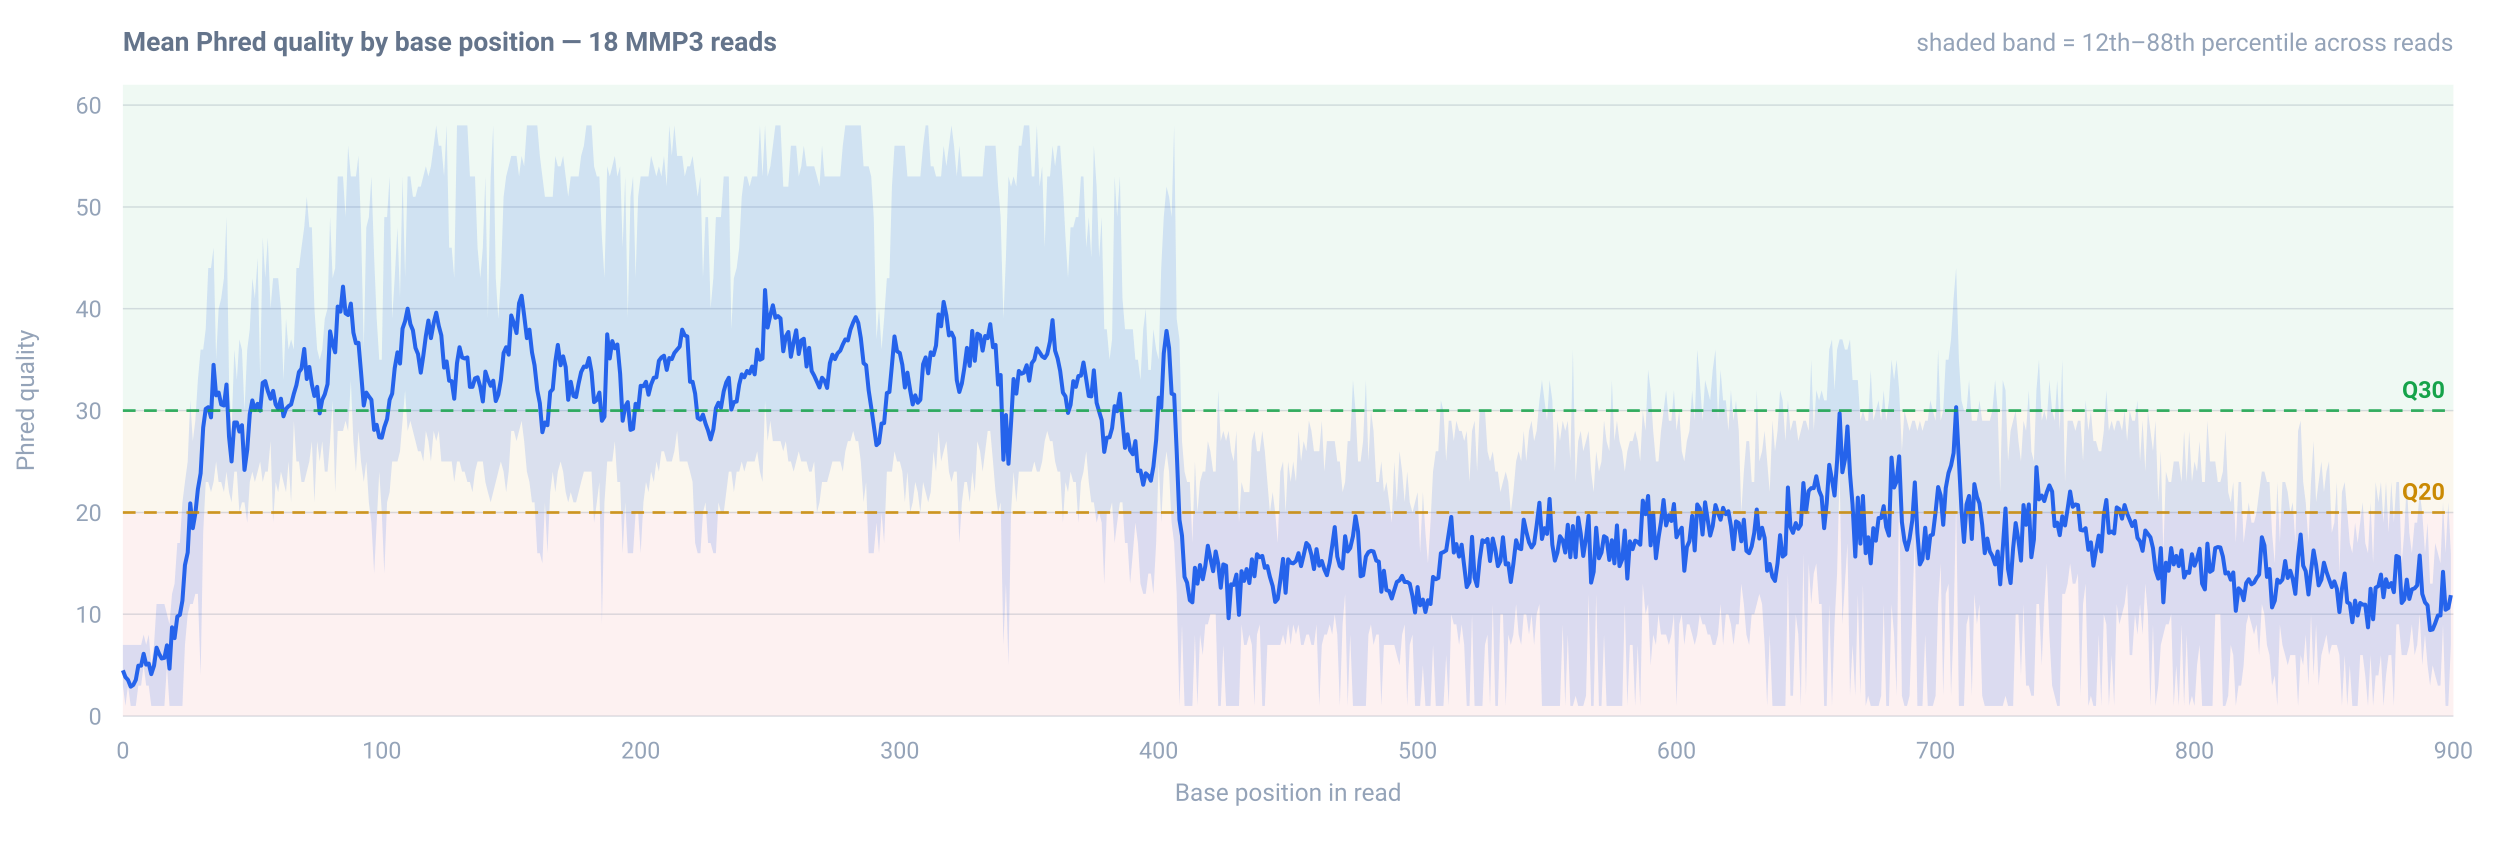
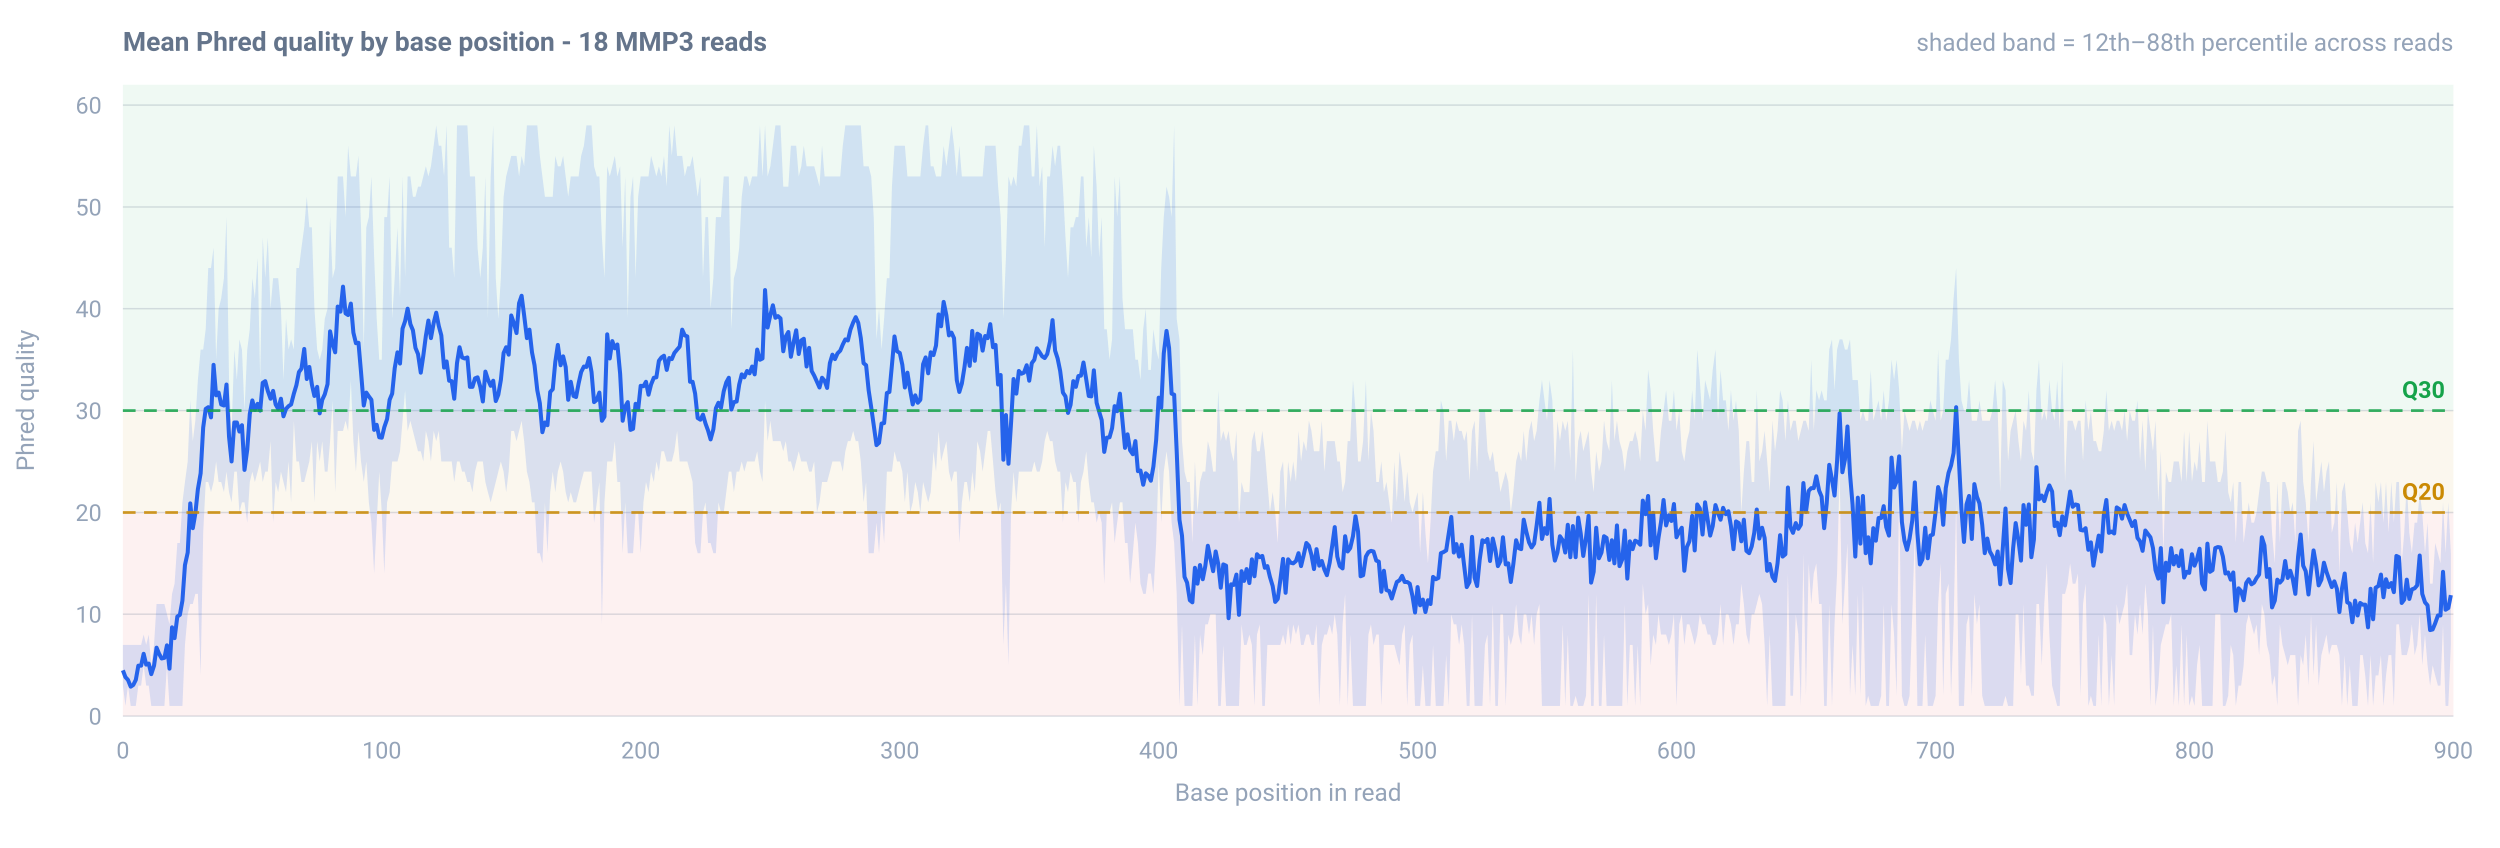
<svg xmlns="http://www.w3.org/2000/svg" viewBox="0 0 1180 400" role="img" aria-labelledby="qcTitle qcDesc" font-family="ui-sans-serif,system-ui,-apple-system,Segoe UI,Roboto,sans-serif">
  <rect x="58" y="40.0" width="1100" height="153.8" fill="#16a34a" opacity="0.07" />
  <rect x="58" y="193.8" width="1100" height="48.1" fill="#ca8a04" opacity="0.07" />
  <rect x="58" y="241.9" width="1100" height="96.1" fill="#dc2626" opacity="0.07" />
  <line x1="58" y1="338.0" x2="1158" y2="338.0" stroke="#64748b" stroke-width="0.7" opacity="0.22" />
  <text x="48" y="342.0" text-anchor="end" font-size="11" fill="#94a3b8">0</text>
  <line x1="58" y1="289.9" x2="1158" y2="289.9" stroke="#64748b" stroke-width="0.7" opacity="0.22" />
  <text x="48" y="293.9" text-anchor="end" font-size="11" fill="#94a3b8">10</text>
  <line x1="58" y1="241.9" x2="1158" y2="241.9" stroke="#64748b" stroke-width="0.7" opacity="0.22" />
  <text x="48" y="245.9" text-anchor="end" font-size="11" fill="#94a3b8">20</text>
  <line x1="58" y1="193.8" x2="1158" y2="193.8" stroke="#64748b" stroke-width="0.7" opacity="0.22" />
  <text x="48" y="197.8" text-anchor="end" font-size="11" fill="#94a3b8">30</text>
  <line x1="58" y1="145.7" x2="1158" y2="145.7" stroke="#64748b" stroke-width="0.7" opacity="0.22" />
  <text x="48" y="149.7" text-anchor="end" font-size="11" fill="#94a3b8">40</text>
  <line x1="58" y1="97.7" x2="1158" y2="97.7" stroke="#64748b" stroke-width="0.7" opacity="0.22" />
  <text x="48" y="101.7" text-anchor="end" font-size="11" fill="#94a3b8">50</text>
  <line x1="58" y1="49.6" x2="1158" y2="49.6" stroke="#64748b" stroke-width="0.7" opacity="0.22" />
  <text x="48" y="53.6" text-anchor="end" font-size="11" fill="#94a3b8">60</text>
  <text x="58.0" y="358.0" text-anchor="middle" font-size="11" fill="#94a3b8">0</text>
  <text x="180.2" y="358.0" text-anchor="middle" font-size="11" fill="#94a3b8">100</text>
  <text x="302.4" y="358.0" text-anchor="middle" font-size="11" fill="#94a3b8">200</text>
  <text x="424.7" y="358.0" text-anchor="middle" font-size="11" fill="#94a3b8">300</text>
  <text x="546.9" y="358.0" text-anchor="middle" font-size="11" fill="#94a3b8">400</text>
  <text x="669.1" y="358.0" text-anchor="middle" font-size="11" fill="#94a3b8">500</text>
  <text x="791.3" y="358.0" text-anchor="middle" font-size="11" fill="#94a3b8">600</text>
  <text x="913.6" y="358.0" text-anchor="middle" font-size="11" fill="#94a3b8">700</text>
  <text x="1035.8" y="358.0" text-anchor="middle" font-size="11" fill="#94a3b8">800</text>
  <text x="1158.0" y="358.0" text-anchor="middle" font-size="11" fill="#94a3b8">900</text>
  <polygon points="58.0,304.4 59.2,304.4 60.4,304.4 61.7,304.4 62.9,304.4 64.1,304.4 65.3,304.4 66.6,304.4 67.8,299.5 69.0,304.4 70.2,299.5 71.4,314.0 72.7,304.4 73.9,285.1 75.1,285.1 76.3,285.1 77.6,285.1 78.8,289.9 80.0,294.7 81.2,280.3 82.4,275.5 83.7,256.3 84.9,256.3 86.1,237.1 87.3,227.5 88.6,217.8 89.8,189.0 91.0,208.2 92.2,198.6 93.4,179.4 94.7,165.0 95.9,165.0 97.1,155.4 98.3,126.5 99.6,126.5 100.8,116.9 102.0,169.8 103.2,145.7 104.4,140.9 105.7,131.3 106.9,102.5 108.1,179.4 109.3,203.4 110.6,165.0 111.8,179.4 113.0,160.2 114.2,165.0 115.4,193.8 116.7,165.0 117.9,155.4 119.1,131.3 120.3,140.9 121.6,121.7 122.8,179.4 124.0,112.1 125.2,131.3 126.4,112.1 127.7,145.7 128.9,131.3 130.1,131.3 131.3,131.3 132.6,145.7 133.8,179.4 135.0,150.5 136.2,165.0 137.4,160.2 138.7,165.0 139.9,126.5 141.1,126.5 142.3,116.9 143.6,107.3 144.8,92.9 146.0,107.3 147.2,107.3 148.4,145.7 149.7,165.0 150.9,169.8 152.1,165.0 153.3,150.5 154.6,145.7 155.8,102.5 157.0,131.3 158.2,126.5 159.4,83.3 160.7,83.3 161.9,83.3 163.1,102.5 164.3,68.8 165.6,83.3 166.8,83.3 168.0,83.3 169.2,73.6 170.4,107.3 171.7,165.0 172.9,107.3 174.1,102.5 175.3,83.3 176.6,121.7 177.8,150.5 179.0,169.8 180.2,169.8 181.4,102.5 182.7,102.5 183.9,83.3 185.1,150.5 186.3,131.3 187.6,107.3 188.8,140.9 190.0,83.3 191.2,131.3 192.4,83.3 193.7,83.3 194.9,92.9 196.1,92.9 197.3,88.1 198.6,88.1 199.8,83.3 201.0,78.5 202.2,83.3 203.4,78.5 204.7,68.8 205.9,59.2 207.1,68.8 208.3,68.8 209.6,83.3 210.8,59.2 212.0,116.9 213.2,116.9 214.4,131.3 215.7,59.2 216.9,59.2 218.1,59.2 219.3,59.2 220.6,59.2 221.8,83.3 223.0,83.3 224.2,83.3 225.4,116.9 226.7,131.3 227.9,116.9 229.1,83.3 230.3,150.5 231.6,83.3 232.8,59.2 234.0,131.3 235.2,150.5 236.4,131.3 237.7,92.9 238.9,83.3 240.1,78.5 241.3,73.6 242.6,73.6 243.8,73.6 245.0,83.3 246.2,73.6 247.4,78.5 248.7,59.2 249.9,59.2 251.1,59.2 252.3,59.2 253.6,59.2 254.8,73.6 256.0,83.3 257.2,92.9 258.4,92.9 259.7,92.9 260.9,92.9 262.1,73.6 263.3,78.5 264.6,78.5 265.8,73.6 267.0,83.3 268.2,92.9 269.4,83.3 270.7,83.3 271.9,83.3 273.1,83.3 274.3,73.6 275.6,68.8 276.8,59.2 278.0,59.2 279.2,59.2 280.4,78.5 281.7,83.3 282.9,83.3 284.1,112.1 285.3,131.3 286.6,78.5 287.8,83.3 289.0,78.5 290.2,73.6 291.4,83.3 292.7,78.5 293.9,116.9 295.1,83.3 296.3,150.5 297.6,92.9 298.8,83.3 300.0,131.3 301.2,92.9 302.4,83.3 303.7,83.3 304.9,83.3 306.1,83.3 307.3,73.6 308.6,78.5 309.8,83.3 311.0,78.5 312.2,83.3 313.4,73.6 314.7,88.1 315.9,59.2 317.1,73.6 318.3,59.2 319.6,73.6 320.8,73.6 322.0,73.6 323.2,83.3 324.4,78.5 325.7,78.5 326.9,73.6 328.1,83.3 329.3,92.9 330.6,83.3 331.8,131.3 333.0,102.5 334.2,102.5 335.4,145.7 336.7,131.3 337.9,102.5 339.1,102.5 340.3,102.5 341.6,83.3 342.8,83.3 344.0,83.3 345.2,155.4 346.4,131.3 347.7,126.5 348.9,116.9 350.1,92.9 351.3,83.3 352.6,83.3 353.8,88.1 355.0,83.3 356.2,83.3 357.4,83.3 358.7,59.2 359.9,83.3 361.1,59.2 362.3,83.3 363.6,78.5 364.8,68.8 366.0,59.2 367.2,59.2 368.4,59.2 369.7,88.1 370.9,88.1 372.1,88.1 373.3,68.8 374.6,68.8 375.8,68.8 377.0,83.3 378.2,78.5 379.4,68.8 380.7,78.5 381.9,78.5 383.1,78.5 384.3,78.5 385.6,83.3 386.8,88.1 388.0,68.8 389.2,83.3 390.4,83.3 391.7,83.3 392.9,83.3 394.1,83.3 395.3,83.3 396.6,83.3 397.8,68.8 399.0,59.2 400.2,59.2 401.4,59.2 402.7,59.2 403.9,59.2 405.1,59.2 406.3,59.2 407.6,78.5 408.8,78.5 410.0,78.5 411.2,83.3 412.4,102.5 413.7,160.2 414.9,145.7 416.1,165.0 417.3,150.5 418.6,131.3 419.8,131.3 421.0,88.1 422.2,68.8 423.4,68.8 424.7,68.8 425.9,68.8 427.1,68.8 428.3,83.3 429.6,83.3 430.8,83.3 432.0,83.3 433.2,83.3 434.4,83.3 435.7,68.8 436.9,59.2 438.1,59.2 439.3,78.5 440.6,78.5 441.8,83.3 443.0,83.3 444.2,83.3 445.4,68.8 446.7,78.5 447.9,68.8 449.1,59.2 450.3,68.8 451.6,83.3 452.8,68.8 454.0,83.3 455.2,83.3 456.4,83.3 457.7,83.3 458.9,83.3 460.1,83.3 461.3,83.3 462.6,83.3 463.8,83.3 465.0,68.8 466.2,68.8 467.4,68.8 468.7,68.8 469.9,68.8 471.1,88.1 472.3,102.5 473.6,150.5 474.8,121.7 476.0,83.3 477.2,88.1 478.4,83.3 479.7,88.1 480.9,68.8 482.1,68.8 483.3,59.2 484.6,59.2 485.8,59.2 487.0,83.3 488.2,83.3 489.4,59.2 490.7,88.1 491.9,78.5 493.1,116.9 494.3,83.3 495.6,83.3 496.8,68.8 498.0,78.5 499.2,68.8 500.4,68.8 501.7,88.1 502.9,112.1 504.1,131.3 505.3,107.3 506.6,107.3 507.8,102.5 509.0,102.5 510.2,83.3 511.4,83.3 512.7,116.9 513.9,102.5 515.1,121.7 516.3,68.8 517.6,88.1 518.8,121.7 520.0,102.5 521.2,155.4 522.4,155.4 523.7,169.8 524.9,160.2 526.1,83.3 527.3,102.5 528.6,83.3 529.8,140.9 531.0,155.4 532.2,155.4 533.4,155.4 534.7,155.4 535.9,169.8 537.1,169.8 538.3,179.4 539.6,155.4 540.8,145.7 542.0,174.6 543.2,174.6 544.4,155.4 545.7,165.0 546.9,169.8 548.1,126.5 549.3,102.5 550.6,88.1 551.8,92.9 553.0,102.5 554.2,59.2 555.4,150.5 556.7,160.2 557.9,208.2 559.1,222.6 560.3,227.5 561.6,227.5 562.8,256.3 564.0,217.8 565.2,241.9 566.4,227.5 567.7,222.6 568.9,222.6 570.1,208.2 571.3,213.0 572.6,222.6 573.8,222.6 575.0,184.2 576.2,208.2 577.4,203.4 578.7,208.2 579.9,203.4 581.1,213.0 582.3,217.8 583.6,203.4 584.8,246.7 586.0,227.5 587.2,232.3 588.4,232.3 589.7,232.3 590.9,208.2 592.1,203.4 593.3,213.0 594.6,213.0 595.8,203.4 597.0,213.0 598.2,227.5 599.4,241.9 600.7,232.3 601.9,241.9 603.1,256.3 604.3,222.6 605.6,217.8 606.8,241.9 608.0,217.8 609.2,227.5 610.4,217.8 611.7,227.5 612.9,203.4 614.1,217.8 615.3,208.2 616.6,213.0 617.8,198.6 619.0,203.4 620.2,213.0 621.4,213.0 622.7,213.0 623.9,198.6 625.1,222.6 626.3,208.2 627.6,208.2 628.8,208.2 630.0,208.2 631.2,217.8 632.4,217.8 633.7,232.3 634.9,227.5 636.1,208.2 637.3,208.2 638.6,179.4 639.8,193.8 641.0,217.8 642.2,217.8 643.4,208.2 644.7,179.4 645.9,217.8 647.1,193.8 648.3,203.4 649.6,227.5 650.8,227.5 652.0,217.8 653.2,232.3 654.4,227.5 655.7,237.1 656.9,246.7 658.1,217.8 659.3,237.1 660.6,213.0 661.8,222.6 663.0,237.1 664.2,222.6 665.4,237.1 666.7,241.9 667.9,237.1 669.1,232.3 670.3,261.1 671.6,232.3 672.8,251.5 674.0,265.9 675.2,246.7 676.4,222.6 677.7,213.0 678.9,213.0 680.1,189.0 681.3,193.8 682.6,217.8 683.8,198.6 685.0,198.6 686.2,208.2 687.4,198.6 688.7,203.4 689.9,203.4 691.1,208.2 692.3,203.4 693.6,227.5 694.8,203.4 696.0,198.6 697.2,222.6 698.4,193.8 699.7,193.8 700.9,193.8 702.1,213.0 703.3,217.8 704.6,213.0 705.8,222.6 707.0,222.6 708.2,232.3 709.4,227.5 710.7,222.6 711.9,227.5 713.1,241.9 714.3,232.3 715.6,217.8 716.8,213.0 718.0,217.8 719.2,203.4 720.4,217.8 721.7,203.4 722.9,198.6 724.1,208.2 725.3,203.4 726.6,189.0 727.8,179.4 729.0,189.0 730.2,198.6 731.4,179.4 732.7,189.0 733.9,222.6 735.1,198.6 736.3,208.2 737.6,198.6 738.8,203.4 740.0,198.6 741.2,217.8 742.4,165.0 743.7,227.5 744.9,208.2 746.1,203.4 747.3,213.0 748.6,208.2 749.8,203.4 751.0,222.6 752.2,232.3 753.4,213.0 754.7,222.6 755.9,217.8 757.1,198.6 758.3,208.2 759.6,213.0 760.8,179.4 762.0,208.2 763.2,198.6 764.4,208.2 765.7,213.0 766.9,222.6 768.1,213.0 769.3,208.2 770.6,208.2 771.8,203.4 773.0,208.2 774.2,217.8 775.4,193.8 776.7,203.4 777.9,174.6 779.1,184.2 780.3,203.4 781.6,217.8 782.8,217.8 784.0,203.4 785.2,193.8 786.4,184.2 787.7,198.6 788.9,198.6 790.1,184.2 791.3,203.4 792.6,193.8 793.8,213.0 795.0,217.8 796.2,208.2 797.4,203.4 798.7,184.2 799.9,198.6 801.1,165.0 802.3,179.4 803.6,198.6 804.8,179.4 806.0,184.2 807.2,189.0 808.4,174.6 809.7,165.0 810.9,198.6 812.1,174.6 813.3,189.0 814.6,189.0 815.8,203.4 817.0,184.2 818.2,198.6 819.4,189.0 820.7,203.4 821.9,241.9 823.1,222.6 824.3,208.2 825.6,208.2 826.8,227.5 828.0,227.5 829.2,184.2 830.4,217.8 831.7,213.0 832.9,203.4 834.1,217.8 835.3,232.3 836.6,198.6 837.8,213.0 839.0,203.4 840.2,184.2 841.4,189.0 842.7,208.2 843.9,189.0 845.1,203.4 846.3,198.6 847.6,198.6 848.8,208.2 850.0,203.4 851.2,198.6 852.4,198.6 853.7,203.4 854.9,169.8 856.1,203.4 857.3,184.2 858.6,189.0 859.8,184.2 861.0,189.0 862.2,189.0 863.4,165.0 864.7,160.2 865.9,184.2 867.1,165.0 868.3,160.2 869.6,160.2 870.8,165.0 872.0,165.0 873.2,160.2 874.4,179.4 875.7,179.4 876.9,179.4 878.1,198.6 879.3,193.8 880.6,198.6 881.8,198.6 883.0,174.6 884.2,198.6 885.4,193.8 886.7,189.0 887.9,198.6 889.1,184.2 890.3,198.6 891.6,189.0 892.8,169.8 894.0,179.4 895.2,169.8 896.4,184.2 897.7,213.0 898.9,193.8 900.1,198.6 901.3,203.4 902.6,198.6 903.8,198.6 905.0,203.4 906.2,198.6 907.4,203.4 908.7,198.6 909.9,198.6 911.1,189.0 912.3,193.8 913.6,198.6 914.8,165.0 916.0,198.6 917.2,193.8 918.4,169.8 919.7,169.8 920.9,160.2 922.1,140.9 923.3,126.5 924.6,169.8 925.8,189.0 927.0,193.8 928.2,193.8 929.4,179.4 930.7,198.6 931.9,198.6 933.1,198.6 934.3,189.0 935.6,198.6 936.8,198.6 938.0,198.6 939.2,198.6 940.4,193.8 941.7,179.4 942.9,193.8 944.1,232.3 945.3,179.4 946.6,184.2 947.8,217.8 949.0,203.4 950.2,198.6 951.4,193.8 952.7,208.2 953.9,217.8 955.1,198.6 956.3,203.4 957.6,184.2 958.8,213.0 960.0,217.8 961.2,184.2 962.4,169.8 963.7,198.6 964.9,193.8 966.1,198.6 967.3,179.4 968.6,193.8 969.8,198.6 971.0,179.4 972.2,203.4 973.4,169.8 974.7,227.5 975.9,198.6 977.1,198.6 978.3,198.6 979.6,203.4 980.8,198.6 982.0,198.6 983.2,217.8 984.4,189.0 985.7,203.4 986.9,193.8 988.1,208.2 989.3,208.2 990.6,213.0 991.8,213.0 993.0,203.4 994.2,184.2 995.4,203.4 996.7,198.6 997.9,203.4 999.1,198.6 1000.3,198.6 1001.6,203.4 1002.8,193.8 1004.0,208.2 1005.2,193.8 1006.4,198.6 1007.7,198.6 1008.9,189.0 1010.1,217.8 1011.3,198.6 1012.6,222.6 1013.8,193.8 1015.0,203.4 1016.2,213.0 1017.4,198.6 1018.7,237.1 1019.9,213.0 1021.1,261.1 1022.3,222.6 1023.6,227.5 1024.8,227.5 1026.0,217.8 1027.2,217.8 1028.4,217.8 1029.7,227.5 1030.9,203.4 1032.1,227.5 1033.3,203.4 1034.6,227.5 1035.8,217.8 1037.0,222.6 1038.2,208.2 1039.4,227.5 1040.7,227.5 1041.9,198.6 1043.1,217.8 1044.3,217.8 1045.6,217.8 1046.8,227.5 1048.0,227.5 1049.2,222.6 1050.4,203.4 1051.7,232.3 1052.9,237.1 1054.1,227.5 1055.3,256.3 1056.6,227.5 1057.8,227.5 1059.0,256.3 1060.2,246.7 1061.4,237.1 1062.7,246.7 1063.9,246.7 1065.1,241.9 1066.3,232.3 1067.6,222.6 1068.8,222.6 1070.0,227.5 1071.2,227.5 1072.4,251.5 1073.7,265.9 1074.9,227.5 1076.1,256.3 1077.3,227.5 1078.6,227.5 1079.8,232.3 1081.0,241.9 1082.2,237.1 1083.4,256.3 1084.7,203.4 1085.9,198.6 1087.1,227.5 1088.3,237.1 1089.6,256.3 1090.8,227.5 1092.0,208.2 1093.2,237.1 1094.4,227.5 1095.7,217.8 1096.9,232.3 1098.1,222.6 1099.3,217.8 1100.6,251.5 1101.8,246.7 1103.0,227.5 1104.2,270.7 1105.4,232.3 1106.7,227.5 1107.9,241.9 1109.1,256.3 1110.3,261.1 1111.6,246.7 1112.8,256.3 1114.0,246.7 1115.2,237.1 1116.4,256.3 1117.7,261.1 1118.9,237.1 1120.1,265.9 1121.3,227.5 1122.6,237.1 1123.8,227.5 1125.0,246.7 1126.2,227.5 1127.4,251.5 1128.7,227.5 1129.9,246.7 1131.1,227.5 1132.3,227.5 1133.6,265.9 1134.8,251.5 1136.0,227.5 1137.2,251.5 1138.4,261.1 1139.7,246.7 1140.9,246.7 1142.1,232.3 1143.3,241.9 1144.6,261.1 1145.8,246.7 1147.0,275.5 1148.2,275.5 1149.4,256.3 1150.7,261.1 1151.9,265.9 1153.1,237.1 1154.3,261.1 1155.6,237.1 1156.8,261.1 1156.8,304.4 1155.6,333.2 1154.3,333.2 1153.1,294.7 1151.9,323.6 1150.7,323.6 1149.4,318.8 1148.2,314.0 1147.0,323.6 1145.8,314.0 1144.6,299.5 1143.3,314.0 1142.1,289.9 1140.9,304.4 1139.7,309.2 1138.4,294.7 1137.2,304.4 1136.0,309.2 1134.8,309.2 1133.6,309.2 1132.3,294.7 1131.1,294.7 1129.9,333.2 1128.7,309.2 1127.4,309.2 1126.2,318.8 1125.0,333.2 1123.8,309.2 1122.6,318.8 1121.3,318.8 1120.1,333.2 1118.9,309.2 1117.7,333.2 1116.4,318.8 1115.2,309.2 1114.0,309.2 1112.8,333.2 1111.6,333.2 1110.3,333.2 1109.1,314.0 1107.9,333.2 1106.7,309.2 1105.4,333.2 1104.2,309.2 1103.0,304.4 1101.8,304.4 1100.6,304.4 1099.3,309.2 1098.1,299.5 1096.9,304.4 1095.7,309.2 1094.4,323.6 1093.2,294.7 1092.0,318.8 1090.8,289.9 1089.6,323.6 1088.3,299.5 1087.1,314.0 1085.9,309.2 1084.7,333.2 1083.4,309.2 1082.2,309.2 1081.0,309.2 1079.8,314.0 1078.6,309.2 1077.3,304.4 1076.1,294.7 1074.9,333.2 1073.7,318.8 1072.4,323.6 1071.2,309.2 1070.0,304.4 1068.8,289.9 1067.6,285.1 1066.3,309.2 1065.1,294.7 1063.9,299.5 1062.7,294.7 1061.4,289.9 1060.2,294.7 1059.0,314.0 1057.8,323.6 1056.6,323.6 1055.3,333.2 1054.1,309.2 1052.9,304.4 1051.7,328.4 1050.4,333.2 1049.2,333.2 1048.0,289.9 1046.8,289.9 1045.6,289.9 1044.3,333.2 1043.1,333.2 1041.9,333.2 1040.7,333.2 1039.4,333.2 1038.2,304.4 1037.0,314.0 1035.8,333.2 1034.6,328.4 1033.3,333.2 1032.1,299.5 1030.9,333.2 1029.7,294.7 1028.4,333.2 1027.2,314.0 1026.0,333.2 1024.8,289.9 1023.6,294.7 1022.3,294.7 1021.1,299.5 1019.9,304.4 1018.7,323.6 1017.4,333.2 1016.2,294.7 1015.0,333.2 1013.8,289.9 1012.6,275.5 1011.3,299.5 1010.1,285.1 1008.9,299.5 1007.7,289.9 1006.4,309.2 1005.2,309.2 1004.0,275.5 1002.8,285.1 1001.6,289.9 1000.3,294.7 999.1,285.1 997.9,333.2 996.7,309.2 995.4,333.2 994.2,294.7 993.0,289.9 991.8,333.2 990.6,299.5 989.3,333.2 988.1,333.2 986.9,328.4 985.7,333.2 984.4,275.5 983.2,285.1 982.0,328.4 980.8,270.7 979.6,275.5 978.3,275.5 977.1,265.9 975.9,275.5 974.7,280.3 973.4,280.3 972.2,333.2 971.0,333.2 969.8,328.4 968.6,323.6 967.3,299.5 966.1,265.9 964.9,285.1 963.7,314.0 962.4,285.1 961.2,285.1 960.0,328.4 958.8,328.4 957.6,323.6 956.3,323.6 955.1,285.1 953.9,318.8 952.7,289.9 951.4,289.9 950.2,333.2 949.0,333.2 947.8,333.2 946.6,328.4 945.3,333.2 944.1,333.2 942.9,333.2 941.7,333.2 940.4,333.2 939.2,333.2 938.0,333.2 936.8,333.2 935.6,328.4 934.3,285.1 933.1,294.7 931.9,280.3 930.7,328.4 929.4,289.9 928.2,294.7 927.0,333.2 925.8,333.2 924.6,333.2 923.3,237.1 922.1,294.7 920.9,328.4 919.7,275.5 918.4,280.3 917.2,328.4 916.0,265.9 914.8,285.1 913.6,328.4 912.3,333.2 911.1,333.2 909.9,333.2 908.7,299.5 907.4,333.2 906.2,333.2 905.0,333.2 903.8,251.5 902.6,289.9 901.3,328.4 900.1,333.2 898.9,333.2 897.7,328.4 896.4,227.5 895.2,328.4 894.0,299.5 892.8,285.1 891.6,333.2 890.3,333.2 889.1,285.1 887.9,328.4 886.7,333.2 885.4,333.2 884.2,333.2 883.0,333.2 881.8,328.4 880.6,333.2 879.3,275.5 878.1,328.4 876.9,280.3 875.7,328.4 874.4,304.4 873.2,328.4 872.0,256.3 870.8,275.5 869.6,294.7 868.3,222.6 867.1,270.7 865.9,294.7 864.7,333.2 863.4,285.1 862.2,333.2 861.0,333.2 859.8,285.1 858.6,285.1 857.3,265.9 856.1,270.7 854.9,285.1 853.7,265.9 852.4,328.4 851.2,261.1 850.0,333.2 848.8,299.5 847.6,289.9 846.3,328.4 845.1,328.4 843.9,270.7 842.7,333.2 841.4,333.2 840.2,333.2 839.0,333.2 837.8,333.2 836.6,333.2 835.3,299.5 834.1,333.2 832.9,304.4 831.7,285.1 830.4,280.3 829.2,285.1 828.0,289.9 826.8,289.9 825.6,304.4 824.3,299.5 823.1,285.1 821.9,275.5 820.7,294.7 819.4,294.7 818.2,304.4 817.0,294.7 815.8,289.9 814.6,289.9 813.3,304.4 812.1,285.1 810.9,299.5 809.7,304.4 808.4,304.4 807.2,299.5 806.0,299.5 804.8,294.7 803.6,294.7 802.3,289.9 801.1,299.5 799.9,304.4 798.7,299.5 797.4,294.7 796.2,294.7 795.0,304.4 793.8,289.9 792.6,294.7 791.3,333.2 790.1,289.9 788.9,299.5 787.7,304.4 786.4,299.5 785.2,299.5 784.0,299.5 782.8,289.9 781.6,304.4 780.3,299.5 779.1,314.0 777.9,285.1 776.7,289.9 775.4,275.5 774.2,333.2 773.0,304.4 771.8,333.2 770.6,304.4 769.3,304.4 768.1,333.2 766.9,285.1 765.7,333.2 764.4,333.2 763.2,333.2 762.0,333.2 760.8,333.2 759.6,333.2 758.3,333.2 757.1,299.5 755.9,333.2 754.7,333.2 753.4,280.3 752.2,333.2 751.0,333.2 749.8,280.3 748.6,328.4 747.3,333.2 746.1,333.2 744.9,333.2 743.7,328.4 742.4,333.2 741.2,333.2 740.0,299.5 738.8,333.2 737.6,294.7 736.3,333.2 735.1,333.2 733.9,333.2 732.7,333.2 731.4,333.2 730.2,333.2 729.0,333.2 727.8,333.2 726.6,285.1 725.3,289.9 724.1,304.4 722.9,289.9 721.7,299.5 720.4,289.9 719.2,289.9 718.0,304.4 716.8,299.5 715.6,285.1 714.3,299.5 713.1,304.4 711.9,299.5 710.7,333.2 709.4,289.9 708.2,289.9 707.0,333.2 705.8,333.2 704.6,285.1 703.3,333.2 702.1,299.5 700.9,304.4 699.7,333.2 698.4,333.2 697.2,333.2 696.0,333.2 694.8,289.9 693.6,333.2 692.3,333.2 691.1,304.4 689.9,294.7 688.7,304.4 687.4,294.7 686.2,294.7 685.0,289.9 683.8,333.2 682.6,309.2 681.3,333.2 680.1,333.2 678.9,333.2 677.7,333.2 676.4,304.4 675.2,333.2 674.0,333.2 672.8,333.2 671.6,314.0 670.3,333.2 669.1,333.2 667.9,333.2 666.7,299.5 665.4,304.4 664.2,333.2 663.0,294.7 661.8,299.5 660.6,314.0 659.3,309.2 658.1,304.4 656.9,304.4 655.7,304.4 654.4,304.4 653.2,304.4 652.0,333.2 650.8,299.5 649.6,299.5 648.3,304.4 647.1,294.7 645.9,299.5 644.7,333.2 643.4,333.2 642.2,333.2 641.0,333.2 639.8,333.2 638.6,333.2 637.3,299.5 636.1,333.2 634.9,280.3 633.7,294.7 632.4,333.2 631.2,299.5 630.0,289.9 628.8,299.5 627.6,294.7 626.3,299.5 625.1,299.5 623.9,304.4 622.7,333.2 621.4,294.7 620.2,304.4 619.0,304.4 617.8,299.5 616.6,299.5 615.3,304.4 614.1,304.4 612.9,294.7 611.7,299.5 610.4,294.7 609.2,304.4 608.0,294.7 606.8,304.4 605.6,299.5 604.3,304.4 603.1,304.4 601.9,304.4 600.7,304.4 599.4,304.4 598.2,304.4 597.0,333.2 595.8,333.2 594.6,294.7 593.3,299.5 592.1,333.2 590.9,304.4 589.7,299.5 588.4,304.4 587.2,304.4 586.0,294.7 584.8,333.2 583.6,333.2 582.3,333.2 581.1,333.2 579.9,333.2 578.7,333.2 577.4,304.4 576.2,333.2 575.0,333.2 573.8,289.9 572.6,289.9 571.3,289.9 570.1,294.7 568.9,294.7 567.7,309.2 566.4,299.5 565.2,333.2 564.0,299.5 562.8,333.2 561.6,333.2 560.3,333.2 559.1,333.2 557.9,294.7 556.7,333.2 555.4,280.3 554.2,256.3 553.0,246.7 551.8,222.6 550.6,213.0 549.3,222.6 548.1,246.7 546.9,217.8 545.7,256.3 544.4,280.3 543.2,270.7 542.0,270.7 540.8,280.3 539.6,280.3 538.3,275.5 537.1,256.3 535.9,246.7 534.7,261.1 533.4,275.5 532.2,256.3 531.0,256.3 529.8,237.1 528.6,237.1 527.3,246.7 526.1,256.3 524.9,237.1 523.7,241.9 522.4,241.9 521.2,275.5 520.0,246.7 518.8,241.9 517.6,246.7 516.3,237.1 515.1,237.1 513.9,227.5 512.7,213.0 511.4,222.6 510.2,227.5 509.0,246.7 507.8,227.5 506.6,227.5 505.3,222.6 504.1,232.3 502.9,227.5 501.7,246.7 500.4,222.6 499.2,222.6 498.0,217.8 496.8,208.2 495.6,208.2 494.3,203.4 493.1,208.2 491.9,217.8 490.7,222.6 489.4,222.6 488.2,217.8 487.0,222.6 485.8,222.6 484.6,222.6 483.3,222.6 482.1,222.6 480.9,222.6 479.7,237.1 478.4,222.6 477.2,241.9 476.0,314.0 474.8,275.5 473.6,304.4 472.3,237.1 471.1,241.9 469.9,232.3 468.7,217.8 467.4,203.4 466.2,203.4 465.0,213.0 463.8,222.6 462.6,213.0 461.3,208.2 460.1,232.3 458.9,222.6 457.7,237.1 456.4,227.5 455.2,227.5 454.0,237.1 452.8,256.3 451.6,222.6 450.3,222.6 449.1,227.5 447.9,222.6 446.7,208.2 445.4,213.0 444.2,217.8 443.0,203.4 441.8,222.6 440.6,213.0 439.3,232.3 438.1,237.1 436.9,232.3 435.7,227.5 434.4,241.9 433.2,232.3 432.0,227.5 430.8,237.1 429.6,241.9 428.3,222.6 427.1,237.1 425.9,222.6 424.7,217.8 423.4,217.8 422.2,213.0 421.0,222.6 419.8,222.6 418.6,222.6 417.3,256.3 416.1,241.9 414.9,261.1 413.7,246.7 412.4,261.1 411.2,261.1 410.0,261.1 408.8,227.5 407.6,237.1 406.3,217.8 405.1,208.2 403.9,208.2 402.7,203.4 401.4,208.2 400.2,208.2 399.0,213.0 397.8,222.6 396.6,217.8 395.3,217.8 394.1,217.8 392.9,217.8 391.7,222.6 390.4,227.5 389.2,227.5 388.0,227.5 386.8,237.1 385.6,241.9 384.3,217.8 383.1,222.6 381.9,222.6 380.7,217.8 379.4,217.8 378.2,217.8 377.0,213.0 375.8,217.8 374.6,222.6 373.3,217.8 372.1,217.8 370.9,208.2 369.7,213.0 368.4,208.2 367.2,208.2 366.0,208.2 364.8,208.2 363.6,198.6 362.3,208.2 361.1,189.0 359.9,227.5 358.7,222.6 357.4,213.0 356.2,217.8 355.0,217.8 353.8,217.8 352.6,217.8 351.3,222.6 350.1,217.8 348.9,222.6 347.7,222.6 346.4,232.3 345.2,222.6 344.0,222.6 342.8,232.3 341.6,241.9 340.3,241.9 339.1,237.1 337.9,261.1 336.7,261.1 335.4,256.3 334.2,256.3 333.0,237.1 331.8,241.9 330.6,261.1 329.3,261.1 328.1,256.3 326.9,227.5 325.7,222.6 324.4,217.8 323.2,217.8 322.0,217.8 320.8,217.8 319.6,203.4 318.3,213.0 317.1,217.8 315.9,217.8 314.7,217.8 313.4,213.0 312.2,213.0 311.0,222.6 309.8,217.8 308.6,227.5 307.3,222.6 306.1,232.3 304.9,227.5 303.7,237.1 302.4,261.1 301.2,241.9 300.0,241.9 298.8,261.1 297.6,261.1 296.3,261.1 295.1,237.1 293.9,261.1 292.7,227.5 291.4,227.5 290.2,208.2 289.0,217.8 287.8,217.8 286.6,217.8 285.3,237.1 284.1,294.7 282.9,227.5 281.7,237.1 280.4,246.7 279.2,222.6 278.0,222.6 276.8,222.6 275.6,222.6 274.3,227.5 273.1,232.3 271.9,237.1 270.7,237.1 269.4,232.3 268.2,237.1 267.0,232.3 265.8,222.6 264.6,217.8 263.3,222.6 262.1,232.3 260.9,222.6 259.7,232.3 258.4,261.1 257.2,237.1 256.0,265.9 254.8,261.1 253.6,261.1 252.3,237.1 251.1,237.1 249.9,227.5 248.7,222.6 247.4,208.2 246.2,198.6 245.0,203.4 243.8,208.2 242.6,203.4 241.3,203.4 240.1,222.6 238.9,232.3 237.7,222.6 236.4,217.8 235.2,222.6 234.0,227.5 232.8,232.3 231.6,237.1 230.3,232.3 229.1,227.5 227.9,217.8 226.7,217.8 225.4,217.8 224.2,222.6 223.0,232.3 221.8,227.5 220.6,227.5 219.3,222.6 218.1,222.6 216.9,217.8 215.7,217.8 214.4,227.5 213.2,217.8 212.0,217.8 210.8,217.8 209.6,217.8 208.3,217.8 207.1,203.4 205.9,208.2 204.7,203.4 203.4,217.8 202.2,208.2 201.0,203.4 199.8,217.8 198.6,213.0 197.3,213.0 196.1,208.2 194.9,203.4 193.7,198.6 192.4,203.4 191.2,184.2 190.0,198.6 188.8,213.0 187.6,217.8 186.3,217.8 185.1,217.8 183.9,232.3 182.7,237.1 181.4,270.7 180.2,241.9 179.0,222.6 177.8,246.7 176.6,270.7 175.3,246.7 174.1,237.1 172.9,217.8 171.7,227.5 170.4,217.8 169.2,203.4 168.0,222.6 166.8,208.2 165.6,179.4 164.3,203.4 163.1,198.6 161.9,203.4 160.7,203.4 159.4,203.4 158.2,232.3 157.0,189.0 155.8,208.2 154.6,222.6 153.3,222.6 152.1,208.2 150.9,217.8 149.7,208.2 148.4,237.1 147.2,208.2 146.0,217.8 144.8,222.6 143.6,227.5 142.3,227.5 141.1,217.8 139.9,217.8 138.7,198.6 137.4,237.1 136.2,217.8 135.0,232.3 133.8,227.5 132.6,222.6 131.3,232.3 130.1,227.5 128.9,246.7 127.7,208.2 126.4,222.6 125.2,222.6 124.0,227.5 122.8,217.8 121.6,222.6 120.3,227.5 119.1,222.6 117.9,227.5 116.7,246.7 115.4,237.1 114.2,237.1 113.0,241.9 111.8,222.6 110.6,222.6 109.3,237.1 108.1,232.3 106.9,222.6 105.7,232.3 104.4,227.5 103.2,227.5 102.0,217.8 100.8,227.5 99.6,232.3 98.3,227.5 97.1,227.5 95.9,251.5 94.7,318.8 93.4,280.3 92.2,280.3 91.0,285.1 89.8,285.1 88.6,289.9 87.3,304.4 86.1,333.2 84.9,333.2 83.7,333.2 82.4,333.2 81.2,333.2 80.0,333.2 78.8,314.0 77.6,333.2 76.3,333.2 75.1,333.2 73.9,333.2 72.7,333.2 71.4,333.2 70.2,323.6 69.0,323.6 67.8,314.0 66.6,323.6 65.3,323.6 64.1,333.2 62.9,333.2 61.7,333.2 60.4,323.6 59.2,333.2 58.0,323.6" fill="#2563eb" opacity="0.16" />
  <polyline points="58.0,316.4 59.2,319.6 60.4,320.9 61.7,324.1 62.9,323.3 64.1,320.9 65.3,314.2 66.6,314.2 67.8,308.6 69.0,313.7 70.2,313.2 71.4,318.2 72.7,314.2 73.9,305.7 75.1,308.6 76.3,310.8 77.6,310.5 78.8,304.6 80.0,315.6 81.2,296.1 82.4,301.2 83.7,291.0 84.9,290.2 86.1,283.5 87.3,266.7 88.6,260.8 89.8,237.6 91.0,249.3 92.2,242.4 93.4,230.9 94.7,223.4 95.9,201.8 97.1,193.0 98.3,192.2 99.6,197.0 100.8,172.2 102.0,186.6 103.2,185.3 104.4,190.9 105.7,191.4 106.9,181.5 108.1,206.1 109.3,217.8 110.6,199.4 111.8,199.4 113.0,203.7 114.2,200.7 115.4,221.8 116.7,212.2 117.9,195.4 119.1,189.0 120.3,193.5 121.6,190.6 122.8,193.8 124.0,180.7 125.2,179.9 126.4,184.5 127.7,188.2 128.9,184.5 130.1,190.9 131.3,193.0 132.6,188.2 133.8,196.5 135.0,193.0 136.2,191.7 137.4,190.9 138.7,185.8 139.9,181.8 141.1,175.6 142.3,174.0 143.6,164.7 144.8,178.9 146.0,173.2 147.2,181.5 148.4,186.9 149.7,182.6 150.9,195.1 152.1,188.7 153.3,186.1 154.6,181.3 155.8,156.4 157.0,162.3 158.2,166.3 159.4,144.7 160.7,147.1 161.9,135.3 163.1,147.9 164.3,148.7 165.6,143.3 166.8,157.0 168.0,162.0 169.2,161.8 170.4,175.6 171.7,191.4 172.9,185.3 174.1,187.1 175.3,188.7 176.6,202.9 177.8,200.5 179.0,206.4 180.2,206.6 181.4,201.6 182.7,197.8 183.9,188.7 185.1,185.8 186.3,173.8 187.6,166.3 188.8,171.6 190.0,155.1 191.2,151.6 192.4,145.7 193.7,153.0 194.9,155.9 196.1,164.2 197.3,167.1 198.6,175.9 199.8,167.9 201.0,158.6 202.2,151.3 203.4,159.6 204.7,152.4 205.9,147.6 207.1,153.8 208.3,158.3 209.6,173.5 210.8,170.6 212.0,179.7 213.2,179.9 214.4,188.2 215.7,171.4 216.9,163.9 218.1,168.7 219.3,169.2 220.6,168.7 221.8,182.6 223.0,182.6 224.2,178.6 225.4,178.1 226.7,182.6 227.9,189.5 229.1,175.4 230.3,179.1 231.6,182.1 232.8,179.7 234.0,189.3 235.2,186.3 236.4,179.4 237.7,166.6 238.9,163.9 240.1,167.4 241.3,148.9 242.6,152.7 243.8,157.2 245.0,143.1 246.2,139.6 247.4,148.9 248.7,159.6 249.9,155.6 251.1,166.3 252.3,172.4 253.6,184.2 254.8,190.3 256.0,204.0 257.2,199.4 258.4,200.7 259.7,185.0 260.9,183.7 262.1,170.8 263.3,162.8 264.6,172.4 265.8,168.2 267.0,173.2 268.2,188.7 269.4,180.2 270.7,186.9 271.9,187.4 273.1,181.0 274.3,175.6 275.6,173.0 276.8,173.2 278.0,169.0 279.2,175.6 280.4,189.8 281.7,188.7 282.9,185.3 284.1,198.6 285.3,196.7 286.6,157.8 287.8,169.2 289.0,161.0 290.2,164.4 291.4,162.6 292.7,176.4 293.9,198.6 295.1,191.9 296.3,189.8 297.6,202.9 298.8,202.4 300.0,190.6 301.2,193.3 302.4,182.1 303.7,182.3 304.9,180.2 306.1,186.3 307.3,181.5 308.6,178.3 309.8,178.1 311.0,170.3 312.2,168.7 313.4,167.9 314.7,174.6 315.9,169.0 317.1,169.5 318.3,166.6 319.6,165.0 320.8,163.6 322.0,155.6 323.2,158.3 324.4,158.8 325.7,180.2 326.9,180.2 328.1,185.8 329.3,197.3 330.6,198.1 331.8,195.7 333.0,199.9 334.2,203.2 335.4,207.4 336.7,202.6 337.9,192.7 339.1,190.1 340.3,192.5 341.6,184.7 342.8,180.5 344.0,178.3 345.2,193.3 346.4,189.8 347.7,189.5 348.9,181.5 350.1,176.7 351.3,178.1 352.6,175.1 353.8,176.2 355.0,173.0 356.2,176.7 357.4,165.0 358.7,169.8 359.9,169.2 361.1,136.9 362.3,154.6 363.6,148.7 364.8,144.1 366.0,150.0 367.2,149.2 368.4,150.3 369.7,165.8 370.9,158.8 372.1,156.7 373.3,168.4 374.6,161.5 375.8,155.9 377.0,167.1 378.2,160.7 379.4,159.9 380.7,173.0 381.9,164.2 383.1,175.1 384.3,177.3 385.6,180.2 386.8,182.9 388.0,178.3 389.2,179.7 390.4,183.1 391.7,171.4 392.9,167.4 394.1,169.5 395.3,166.8 396.6,165.5 397.8,162.6 399.0,160.2 400.2,160.7 401.4,155.6 402.7,152.2 403.9,149.7 405.1,152.4 406.3,159.6 407.6,171.4 408.8,172.4 410.0,184.2 411.2,192.2 412.4,200.7 413.7,210.1 414.9,209.0 416.1,199.9 417.3,199.7 418.6,185.5 419.8,185.0 421.0,172.2 422.2,158.8 423.4,165.8 424.7,166.6 425.9,172.2 427.1,182.9 428.3,175.9 429.6,184.2 430.8,190.9 432.0,186.6 433.2,190.1 434.4,188.7 435.7,171.9 436.9,168.7 438.1,176.2 439.3,166.3 440.6,167.6 441.8,163.1 443.0,148.4 444.2,154.0 445.4,142.5 446.7,148.9 447.9,158.3 449.1,157.0 450.3,159.6 451.6,179.4 452.8,185.0 454.0,181.0 455.2,173.5 456.4,164.2 457.7,172.7 458.9,156.2 460.1,170.3 461.3,157.5 462.6,158.3 463.8,165.5 465.0,158.6 466.2,159.6 467.4,153.0 468.7,163.9 469.9,162.8 471.1,181.5 472.3,177.0 473.6,217.0 474.8,195.9 476.0,218.9 477.2,199.9 478.4,178.9 479.7,185.8 480.9,175.1 482.1,176.4 483.3,175.9 484.6,172.4 485.8,179.7 487.0,171.4 488.2,169.8 489.4,164.4 490.7,166.3 491.9,168.2 493.1,169.0 494.3,167.1 495.6,161.2 496.8,151.1 498.0,165.5 499.2,169.2 500.4,175.1 501.7,185.3 502.9,187.1 504.1,194.9 505.3,191.1 506.6,179.9 507.8,182.6 509.0,177.5 510.2,177.3 511.4,171.1 512.7,179.1 513.9,186.9 515.1,187.1 516.3,174.8 517.6,190.1 518.8,194.3 520.0,198.3 521.2,213.3 522.4,206.6 523.7,206.4 524.9,202.1 526.1,191.7 527.3,194.1 528.6,185.8 529.8,198.6 531.0,211.4 532.2,205.0 533.4,212.5 534.7,214.4 535.9,208.2 537.1,222.4 538.3,222.1 539.6,228.8 540.8,223.4 542.0,224.5 543.2,226.9 544.4,220.2 545.7,207.7 546.9,187.7 548.1,192.5 549.3,166.8 550.6,156.2 551.8,164.2 553.0,185.8 554.2,186.3 555.4,213.0 556.7,245.3 557.9,252.8 559.1,272.3 560.3,275.0 561.6,283.3 562.8,284.3 564.0,268.0 565.2,275.5 566.4,266.7 567.7,273.4 568.9,267.2 570.1,257.6 571.3,263.5 572.6,269.6 573.8,260.3 575.0,266.2 576.2,277.4 577.4,266.4 578.7,267.0 579.9,291.8 581.1,275.8 582.3,276.1 583.6,271.2 584.8,290.2 586.0,269.6 587.2,274.2 588.4,268.6 589.7,275.2 590.9,264.0 592.1,272.0 593.3,261.6 594.6,263.0 595.8,262.4 597.0,268.0 598.2,267.2 599.4,272.3 600.7,276.6 601.9,284.1 603.1,282.7 604.3,273.9 605.6,263.8 606.8,279.8 608.0,264.0 609.2,265.6 610.4,265.9 611.7,264.8 612.9,261.1 614.1,267.2 615.3,262.2 616.6,256.3 617.8,257.6 619.0,261.9 620.2,268.6 621.4,259.2 622.7,267.0 623.9,264.8 625.1,268.8 626.3,271.5 627.6,265.6 628.8,257.6 630.0,248.8 631.2,262.7 632.4,267.2 633.7,268.3 634.9,253.1 636.1,260.3 637.3,258.7 638.6,253.1 639.8,243.7 641.0,250.9 642.2,272.0 643.4,271.5 644.7,262.7 645.9,260.6 647.1,260.0 648.3,260.3 649.6,264.6 650.8,265.1 652.0,279.3 653.2,269.4 654.4,278.5 655.7,279.0 656.9,282.5 658.1,278.5 659.3,274.7 660.6,273.9 661.8,271.8 663.0,274.7 664.2,274.7 665.4,275.5 666.7,281.4 667.9,289.1 669.1,277.1 670.3,285.7 671.6,283.0 672.8,288.9 674.0,283.3 675.2,285.1 676.4,272.3 677.7,273.4 678.9,272.8 680.1,261.1 681.3,260.6 682.6,259.8 683.8,251.8 685.0,244.0 686.2,260.8 687.4,256.8 688.7,262.7 689.9,257.1 691.1,267.2 692.3,277.1 693.6,274.7 694.8,253.4 696.0,272.6 697.2,276.6 698.4,264.3 699.7,255.0 700.9,255.8 702.1,254.4 703.3,264.8 704.6,254.2 705.8,259.5 707.0,267.2 708.2,264.8 709.4,253.6 710.7,266.4 711.9,265.9 713.1,274.7 714.3,266.2 715.6,255.0 716.8,258.7 718.0,259.2 719.2,245.3 720.4,250.9 721.7,256.0 722.9,258.4 724.1,256.6 725.3,248.0 726.6,237.3 727.8,254.4 729.0,249.3 730.2,252.0 731.4,235.5 732.7,257.1 733.9,264.6 735.1,260.8 736.3,253.1 737.6,255.0 738.8,260.8 740.0,247.7 741.2,263.0 742.4,248.3 743.7,263.0 744.9,244.3 746.1,251.8 747.3,262.4 748.6,253.9 749.8,243.5 751.0,275.0 752.2,269.9 753.4,249.1 754.7,263.5 755.9,260.8 757.1,253.1 758.3,253.9 759.6,264.3 760.8,255.0 762.0,265.9 763.2,248.0 764.4,267.2 765.7,264.0 766.9,250.4 768.1,273.1 769.3,255.5 770.6,259.2 771.8,255.2 773.0,255.8 774.2,257.1 775.4,236.3 776.7,242.7 777.9,234.1 779.1,257.4 780.3,242.1 781.6,263.5 782.8,253.9 784.0,246.4 785.2,236.0 786.4,248.0 787.7,243.2 788.9,245.9 790.1,237.9 791.3,253.6 792.6,250.9 793.8,249.1 795.0,269.4 796.2,258.2 797.4,255.5 798.7,243.5 799.9,259.8 801.1,238.1 802.3,240.0 803.6,252.3 804.8,237.1 806.0,245.1 807.2,252.8 808.4,248.3 809.7,238.4 810.9,242.1 812.1,245.3 813.3,239.7 814.6,242.7 815.8,241.3 817.0,248.3 818.2,259.2 819.4,246.1 820.7,246.9 821.9,255.5 823.1,245.3 824.3,260.0 825.6,261.1 826.8,257.9 828.0,251.5 829.2,240.5 830.4,254.2 831.7,249.1 832.9,253.9 834.1,269.4 835.3,266.2 836.6,272.3 837.8,274.2 839.0,265.9 840.2,252.6 841.4,262.7 842.7,261.6 843.9,230.1 845.1,248.8 846.3,251.5 847.6,246.9 848.8,249.6 850.0,247.7 851.2,228.0 852.4,241.6 853.7,231.7 854.9,230.4 856.1,230.4 857.3,224.8 858.6,231.5 859.8,234.4 861.0,249.3 862.2,237.6 863.4,219.4 864.7,226.4 865.9,233.9 867.1,217.6 868.3,195.1 869.6,222.9 870.8,217.0 872.0,201.3 873.2,223.7 874.4,238.1 875.7,262.7 876.9,234.9 878.1,256.6 879.3,234.1 880.6,261.1 881.8,253.6 883.0,265.9 884.2,249.3 885.4,255.2 886.7,244.5 887.9,244.5 889.1,238.9 890.3,248.8 891.6,252.8 892.8,216.0 894.0,230.1 895.2,227.2 896.4,215.4 897.7,246.4 898.9,255.2 900.1,259.5 901.3,254.2 902.6,245.6 903.8,227.7 905.0,251.5 906.2,266.4 907.4,264.0 908.7,249.1 909.9,263.5 911.1,252.8 912.3,252.3 913.6,241.6 914.8,229.9 916.0,233.9 917.2,247.7 918.4,230.4 919.7,223.2 920.9,219.7 922.1,213.8 923.3,192.2 924.6,217.3 925.8,240.3 927.0,255.8 928.2,238.1 929.4,234.1 930.7,254.4 931.9,228.5 933.1,234.4 934.3,237.6 935.6,247.7 936.8,261.1 938.0,254.2 939.2,260.3 940.4,262.4 941.7,266.4 942.9,260.3 944.1,275.8 945.3,259.0 946.6,240.0 947.8,268.6 949.0,275.2 950.2,258.7 951.4,246.9 952.7,255.0 953.9,264.6 955.1,238.4 956.3,247.7 957.6,238.1 958.8,263.0 960.0,254.7 961.2,220.5 962.4,235.7 963.7,233.9 964.9,236.5 966.1,232.3 967.3,229.1 968.6,232.0 969.8,248.3 971.0,246.7 972.2,252.6 973.4,243.7 974.7,248.0 975.9,240.3 977.1,232.0 978.3,239.2 979.6,238.1 980.8,238.4 982.0,250.1 983.2,250.4 984.4,249.3 985.7,259.5 986.9,256.0 988.1,267.0 989.3,259.8 990.6,252.8 991.8,260.3 993.0,243.2 994.2,236.0 995.4,251.5 996.7,250.9 997.9,251.8 999.1,239.5 1000.3,240.3 1001.6,244.8 1002.8,238.4 1004.0,242.4 1005.2,245.3 1006.4,248.3 1007.7,245.9 1008.9,253.9 1010.1,255.5 1011.3,260.0 1012.6,250.4 1013.8,252.0 1015.0,253.6 1016.2,258.7 1017.4,269.1 1018.7,273.1 1019.9,258.7 1021.1,284.3 1022.3,265.6 1023.6,269.4 1024.8,258.7 1026.0,266.4 1027.2,262.4 1028.4,267.2 1029.7,259.8 1030.9,272.6 1032.1,269.9 1033.3,270.4 1034.6,261.6 1035.8,267.0 1037.0,263.8 1038.2,259.0 1039.4,275.5 1040.7,278.2 1041.9,256.6 1043.1,269.9 1044.3,269.1 1045.6,258.7 1046.8,258.2 1048.0,258.4 1049.2,262.7 1050.4,270.7 1051.7,270.2 1052.9,273.6 1054.1,270.2 1055.3,288.3 1056.6,277.7 1057.8,279.0 1059.0,283.3 1060.2,275.2 1061.4,273.4 1062.7,275.8 1063.9,275.0 1065.1,272.8 1066.3,271.2 1067.6,253.6 1068.8,257.4 1070.0,272.3 1071.2,268.6 1072.4,286.7 1073.7,283.5 1074.9,273.6 1076.1,275.0 1077.3,273.6 1078.6,264.8 1079.8,272.8 1081.0,269.4 1082.2,273.4 1083.4,280.3 1084.7,262.7 1085.9,252.3 1087.1,267.0 1088.3,269.6 1089.6,280.6 1090.8,269.6 1092.0,259.8 1093.2,266.7 1094.4,276.3 1095.7,273.6 1096.9,265.6 1098.1,269.9 1099.3,273.4 1100.6,277.1 1101.8,274.4 1103.0,277.9 1104.2,288.9 1105.4,277.9 1106.7,270.7 1107.9,284.3 1109.1,284.9 1110.3,293.7 1111.6,283.5 1112.8,290.5 1114.0,284.6 1115.2,285.4 1116.4,285.4 1117.7,296.1 1118.9,277.9 1120.1,292.3 1121.3,277.4 1122.6,276.6 1123.8,271.2 1125.0,281.9 1126.2,273.4 1127.4,277.1 1128.7,275.2 1129.9,279.5 1131.1,262.4 1132.3,263.0 1133.6,284.6 1134.8,283.0 1136.0,273.6 1137.2,282.7 1138.4,278.2 1139.7,277.7 1140.9,276.3 1142.1,262.2 1143.3,280.3 1144.6,284.3 1145.8,285.7 1147.0,297.4 1148.2,297.1 1149.4,294.2 1150.7,290.5 1151.9,290.5 1153.1,269.9 1154.3,287.8 1155.6,287.0 1156.8,280.9" fill="none" stroke="#2563eb" stroke-width="1.9" stroke-linejoin="round" />
  <line x1="58" y1="193.8" x2="1158" y2="193.8" stroke="#16a34a" stroke-width="1.3" stroke-dasharray="6 4" opacity="0.85" />
  <text x="1154" y="187.8" text-anchor="end" font-size="11" font-weight="600" fill="#16a34a">Q30</text>
  <line x1="58" y1="241.9" x2="1158" y2="241.9" stroke="#ca8a04" stroke-width="1.3" stroke-dasharray="6 4" opacity="0.85" />
  <text x="1154" y="235.9" text-anchor="end" font-size="11" font-weight="600" fill="#ca8a04">Q20</text>
-   <text x="58" y="24" font-size="12.5" font-weight="600" fill="#64748b">Mean Phred quality by base position — 18 MMP3 reads</text>
+   <text x="58" y="24" font-size="12.5" font-weight="600" fill="#64748b">Mean Phred quality by base position - 18 MMP3 reads</text>
  <text x="1158" y="24" text-anchor="end" font-size="11.5" fill="#94a3b8">shaded band = 12th–88th percentile across reads</text>
  <text x="608" y="378" text-anchor="middle" font-size="11.5" fill="#94a3b8">Base position in read</text>
  <text x="16" y="189" font-size="11.5" fill="#94a3b8" transform="rotate(-90 16 189)" text-anchor="middle">Phred quality</text>
</svg>
